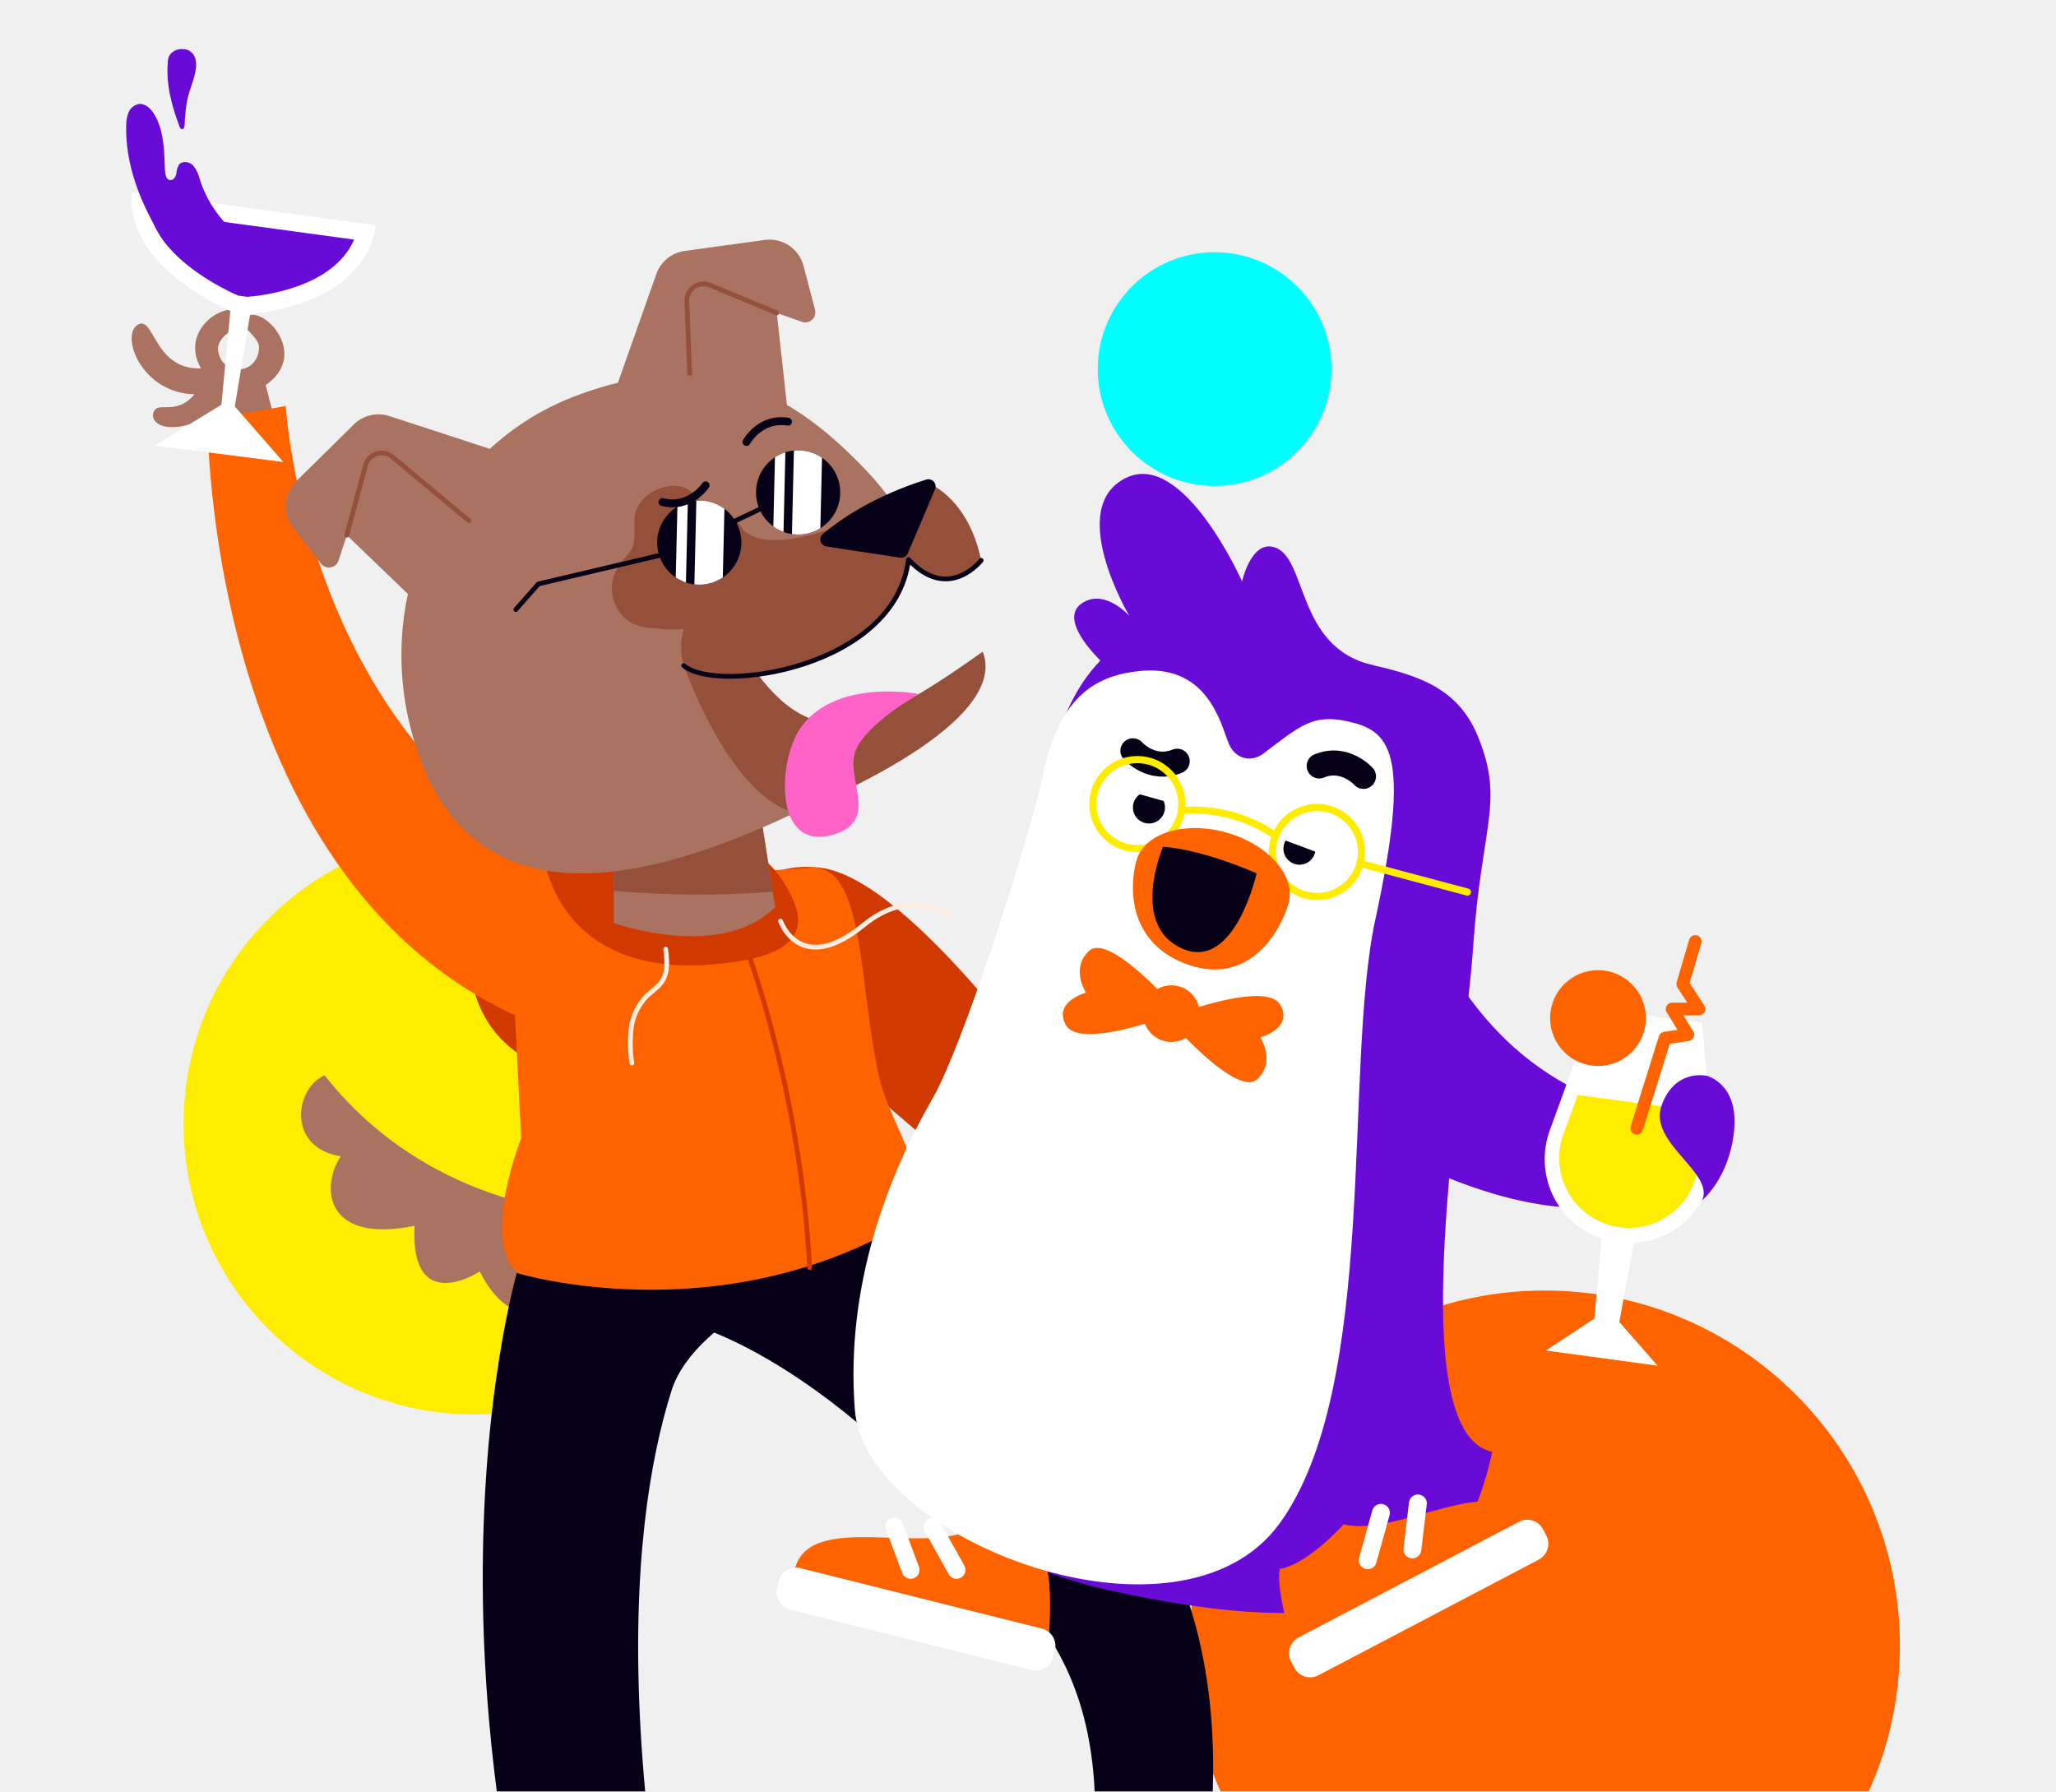
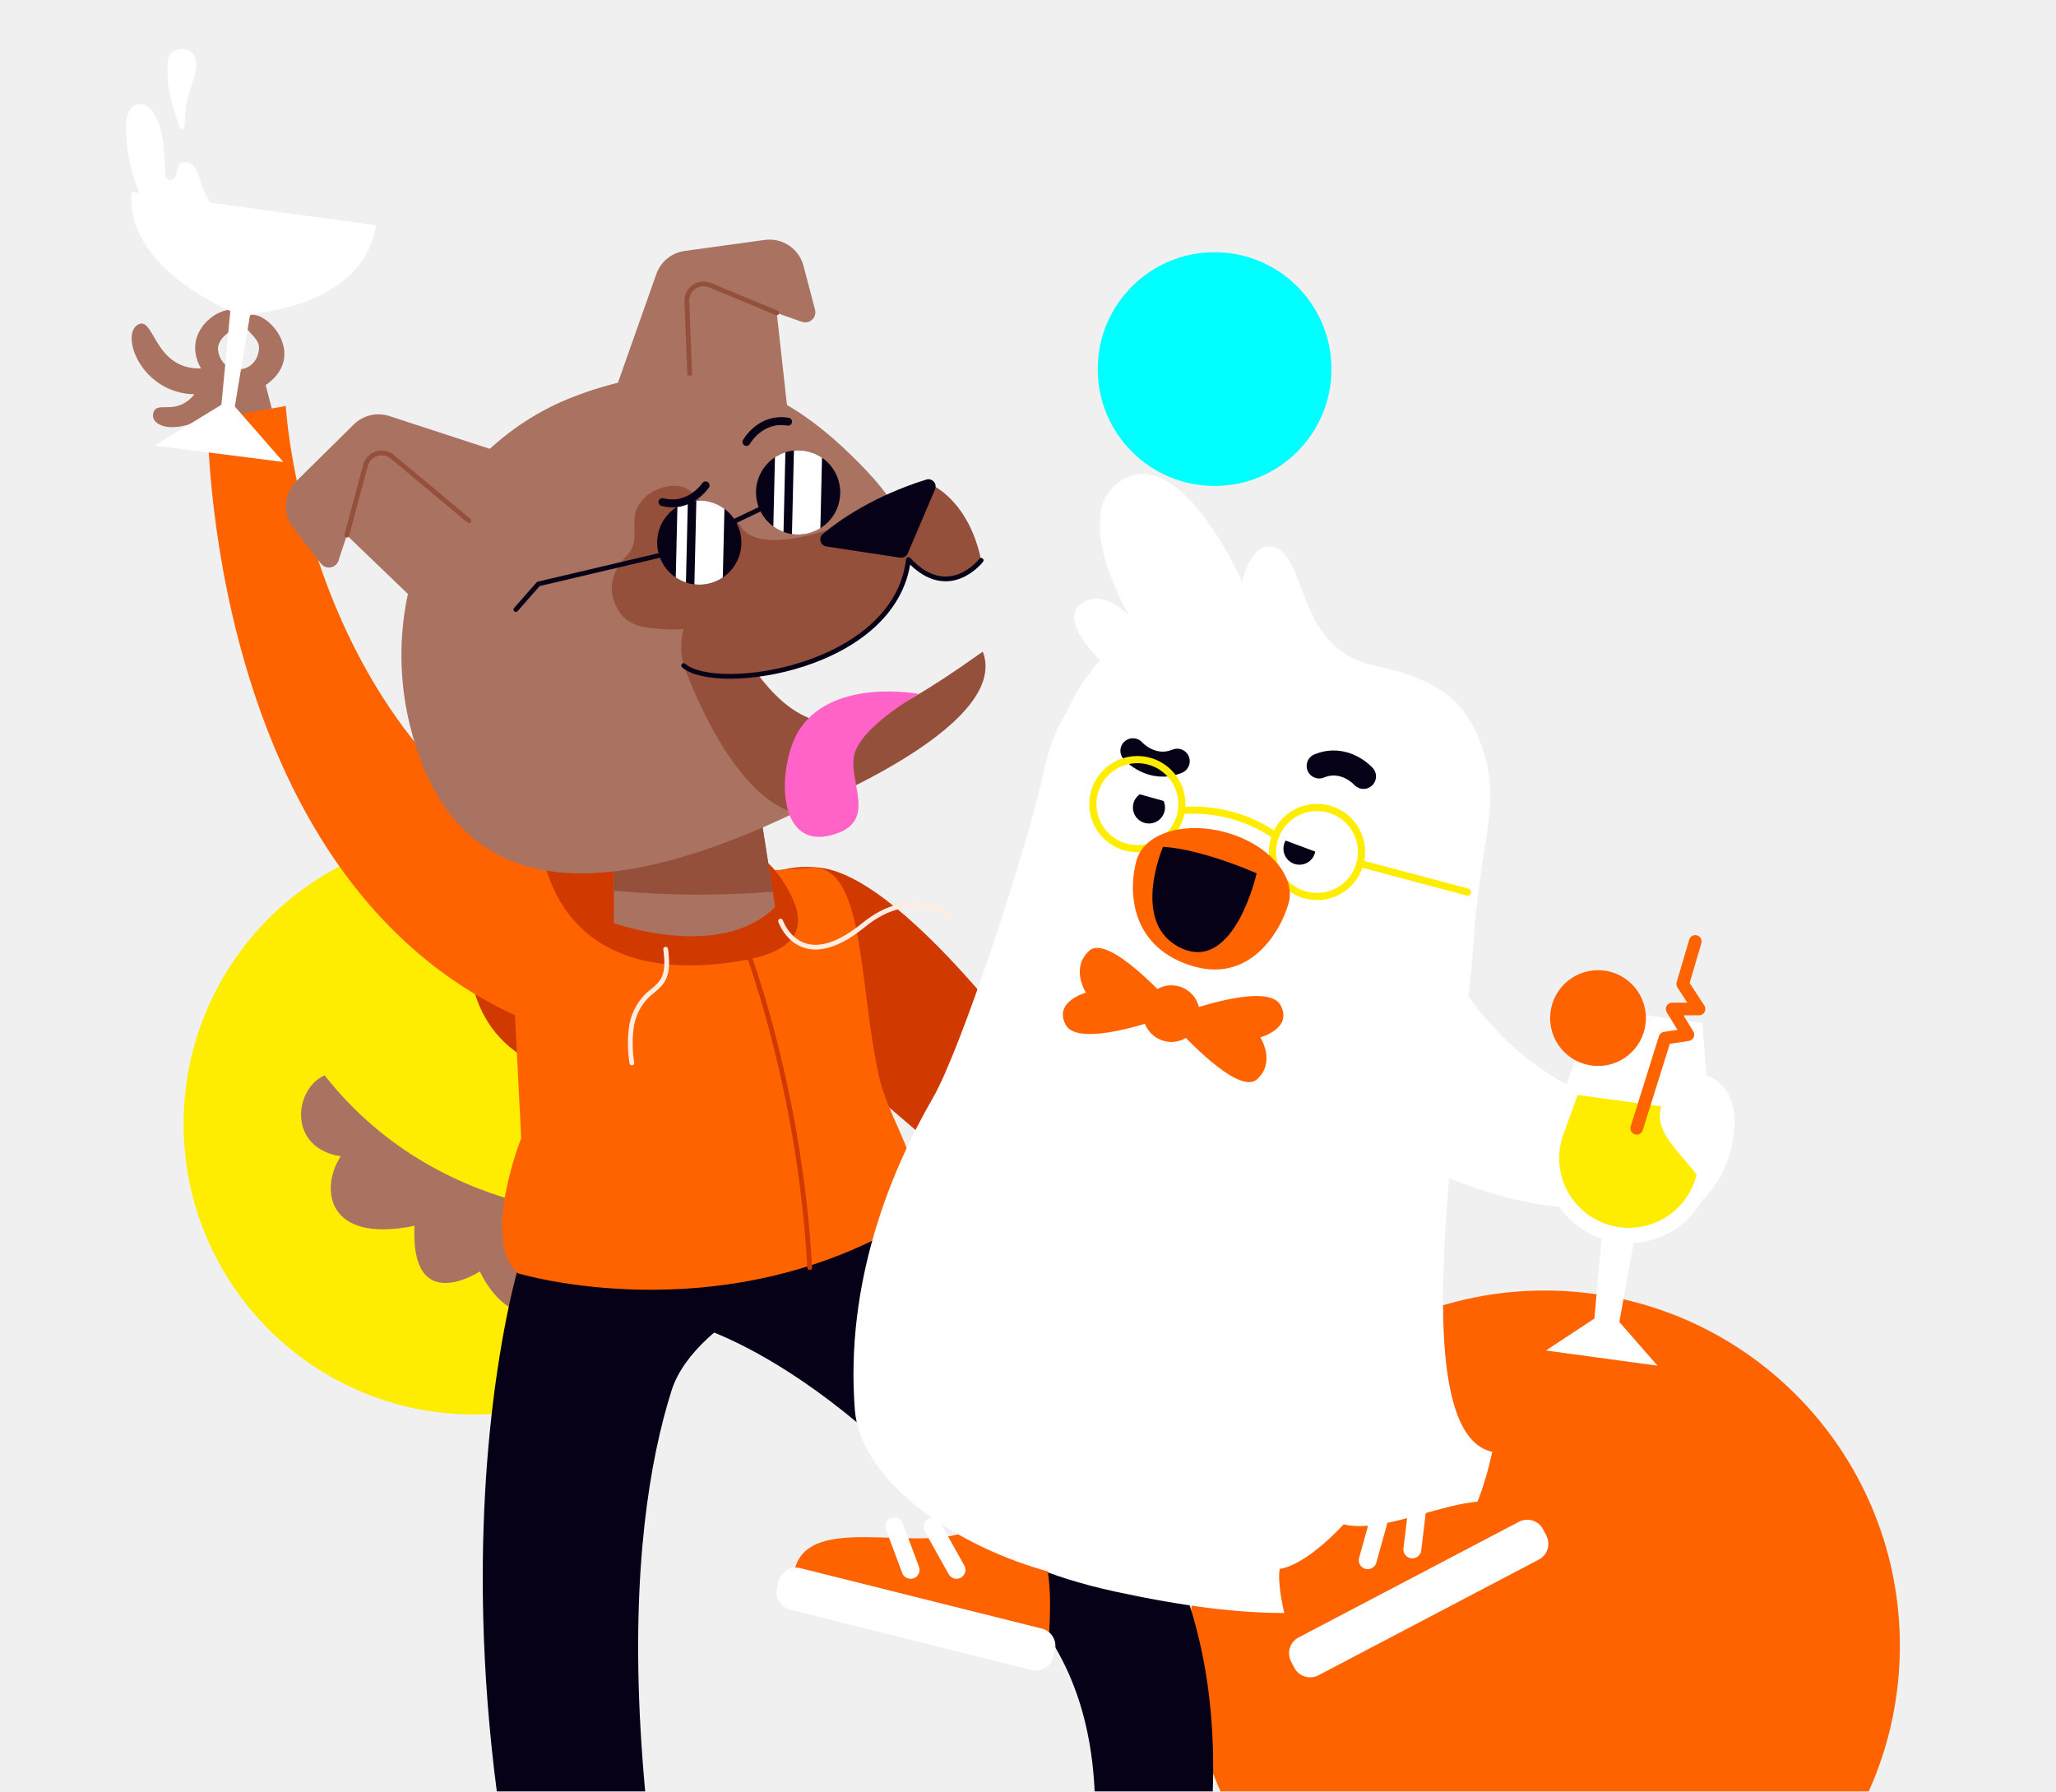
<svg xmlns="http://www.w3.org/2000/svg" width="575" height="501" viewBox="0 0 575 501">
  <defs>
    <clipPath id="a">
      <rect width="575" height="501" transform="translate(0 -0.332)" fill="#fff" />
    </clipPath>
  </defs>
  <g transform="translate(0 0.332)" clip-path="url(#a)">
    <g transform="translate(0 -785.332)">
      <circle cx="81.273" cy="81.273" r="81.273" transform="translate(51.345 1018.05)" fill="#ffed00" />
      <circle cx="32.685" cy="32.685" r="32.685" transform="translate(306.998 855.538)" fill="aqua" />
      <circle cx="99.348" cy="99.348" r="99.348" transform="translate(332.638 1145.922)" fill="#ff6300" />
      <path d="M171.342,896.21l12.213-34.564a9.827,9.827,0,0,1,7.928-6.462l22.385-3.079a9.829,9.829,0,0,1,10.846,7.241l3.222,12.268A2.827,2.827,0,0,1,224.259,875l-7.026-2.485,3.453,31.172Z" fill="#a97261" />
      <path d="M217.233,872.512l-18.669-7.762a4.681,4.681,0,0,0-6.475,4.509l1.112,27.847" fill="none" stroke="#94503b" stroke-linecap="round" stroke-linejoin="round" stroke-width="1.326" />
      <path d="M177.779,1125.1s-52.977,3.863-86.992-39.355c-8.407,3.616-10.6,20.211,4.5,22.646-5.717,8.675-4.319,24.557,20.644,19.425-1.262,25.63,18.256,12.77,18.256,12.77,13.117,26.4,36.938,2.28,36.938,2.28Z" fill="#a97261" />
      <path d="M79.835,914,74.3,892.709c13.235-9.21-2.386-23.792-5.673-18.552-1.643,2.62,3.806,4.893,3.814,7.924.01,3.414-2.358,6.46-6.37,6.239-3.795-.209-5.651-4.677-4.969-6.811,1.262-3.944,6.585-4.809,6.334-7.507-.625-6.709-18.2,1.715-11.227,14.04-13.382.374-13.011-15.212-17.78-12.159s1.177,19.073,15.955,19.391c-5.306,6.382-10.509,1.462-11.524,5.267-.99,3.709,6.718,7.342,19.888-1.935l3.643,20.7Z" fill="#a97261" />
      <path d="M229.415,1027.677c25.386,2.974,68.3,65.064,68.3,65.064l69.21-5.3,1.8,18.1-82.632,21.24L198.3,1051.549S204.028,1024.7,229.415,1027.677Z" fill="#d03900" />
      <path d="M196.782,1021.933s-53.008-23.407-61.134,1.544-6.846,48.587,13.731,58.761,47.4-15.291,47.4-15.291Z" fill="#d03900" />
      <path d="M248.505,1117.911c0,27.553-18.826,34.32-46.379,34.32s-53.4-6.767-53.4-34.32a49.889,49.889,0,1,1,99.778,0Z" fill="#070117" />
      <path d="M144.946,1139.535s-42.858,141.184,49.447,320.755l21.874-7.485c-48.864-158.054-40.653-240.228-28.48-278.838,6.8-21.585,46.1-35.352,46.1-35.352Z" fill="#070117" />
      <path d="M242.089,1121.647s35.062,13.462,79.306,87.172c34.589,57.627,11.588,132.967-6.878,183.627L288.43,1383c14.328-50.068,30.219-104.872,3.091-142.88-53.955-75.6-100.079-85.224-100.079-85.224Z" fill="#070117" />
      <path d="M144.858,1141.11s55.491,16.826,108-13.874c9.4-12.531-3.811-26.574-7.073-41.392-5.8-26.35-3.83-59.609-19.337-58.119l-64.582,4.21a18.241,18.241,0,0,0-18.8,17.966l2.693,53.449S134.357,1132.01,144.858,1141.11Z" fill="#ff6300" />
      <path d="M162.983,1029.208C85.144,994.086,79.929,898.555,79.929,898.555l-21.87,3.817s-.7,126.373,85.811,166.506C170.193,1048.433,162.983,1029.208,162.983,1029.208Z" fill="#ff6300" />
      <path d="M61.641,901.111l3.548.463L72.7,856.392l-6.707-.876Z" fill="#fff" />
      <path d="M65.339,872.347l3.662.478s32.455-1.194,36.156-24.833l-68.339-9.279C34.851,860.246,65.339,872.347,65.339,872.347Z" fill="#fff" />
-       <path d="M66.6,867.674c-3.312-1.438-21.788-10.014-24.693-23.428l57.138,7.759c-6.03,13.881-26.869,15.8-29.872,16.005Z" fill="#690bd6" />
+       <path d="M66.6,867.674c-3.312-1.438-21.788-10.014-24.693-23.428l57.138,7.759c-6.03,13.881-26.869,15.8-29.872,16.005Z" fill="#fff" />
      <path d="M43.239,909.618l36.007,4.59L65.735,898.751l-3.9-.509Z" fill="#fff" />
      <path d="M65.195,862.544" fill="none" stroke="#070117" stroke-linecap="round" stroke-linejoin="round" stroke-width="1.326" />
-       <path d="M55.908,835.28a9.565,9.565,0,0,0-1.9-4.023c-1.057-1.063-3.05-1.366-3.966-.179a6.227,6.227,0,0,0-.736,2.559c-.2.876-.844,1.832-1.735,1.734-1.034-.114-1.36-1.441-1.411-2.48-.273-5.511-.182-11.375-3.1-16.06-.918-1.476-2.382-2.894-4.115-2.754a3.815,3.815,0,0,0-2.959,2.3,9.475,9.475,0,0,0-.691,3.834c-.244,10.484,3.67,20.685,8.982,29.727,1.35,2.3,2.876,4.624,5.161,6a14.992,14.992,0,0,0,5.966,1.726,51.447,51.447,0,0,0,9,.306,10.61,10.61,0,0,0,3.528-.637,26.563,26.563,0,0,0,3.689-1.92c1.479-.928.716-.954-.807-1.818a32.732,32.732,0,0,1-14.9-18.309Z" fill="#690bd6" />
-       <path d="M46.921,802.585a5.123,5.123,0,0,1,.412-1.983,4.009,4.009,0,0,1,3.752-1.865,4.114,4.114,0,0,1,1.677.347,3.737,3.737,0,0,1,1.889,2.411,7.367,7.367,0,0,1,.064,3.133c-.438,2.732-1.643,5.282-2.272,7.976a42.913,42.913,0,0,0-.8,7.348c-.029.52-.241,1.209-.76,1.167-.37-.03-.571-.434-.7-.781C48.039,814.613,46.433,808.773,46.921,802.585Z" fill="#690bd6" />
+       <path d="M55.908,835.28a9.565,9.565,0,0,0-1.9-4.023c-1.057-1.063-3.05-1.366-3.966-.179a6.227,6.227,0,0,0-.736,2.559c-.2.876-.844,1.832-1.735,1.734-1.034-.114-1.36-1.441-1.411-2.48-.273-5.511-.182-11.375-3.1-16.06-.918-1.476-2.382-2.894-4.115-2.754a3.815,3.815,0,0,0-2.959,2.3,9.475,9.475,0,0,0-.691,3.834c-.244,10.484,3.67,20.685,8.982,29.727,1.35,2.3,2.876,4.624,5.161,6a14.992,14.992,0,0,0,5.966,1.726,51.447,51.447,0,0,0,9,.306,10.61,10.61,0,0,0,3.528-.637,26.563,26.563,0,0,0,3.689-1.92c1.479-.928.716-.954-.807-1.818a32.732,32.732,0,0,1-14.9-18.309Z" fill="#fff" />
+       <path d="M46.921,802.585a5.123,5.123,0,0,1,.412-1.983,4.009,4.009,0,0,1,3.752-1.865,4.114,4.114,0,0,1,1.677.347,3.737,3.737,0,0,1,1.889,2.411,7.367,7.367,0,0,1,.064,3.133c-.438,2.732-1.643,5.282-2.272,7.976a42.913,42.913,0,0,0-.8,7.348c-.029.52-.241,1.209-.76,1.167-.37-.03-.571-.434-.7-.781C48.039,814.613,46.433,808.773,46.921,802.585Z" fill="#fff" />
      <path d="M219.653,1032.513c-14.92-25.673-64.478-16.663-64.478-16.663l-3.77,4.711s1.512,41.867,55.214,33.272C229.119,1050.232,223.442,1039.032,219.653,1032.513Z" fill="#d03900" />
      <path d="M216.787,1038.66c-15.276,15.277-45.122,4.495-45.122,4.495V968.87l34.754,3.792Z" fill="#a97261" />
      <path d="M171.665,1034.116a260.425,260.425,0,0,0,44.45.264l-9.7-61.718-34.754-3.792Z" fill="#94503b" />
      <path d="M160.628,895.873c39.443-15.088,62.834,1.056,81.515,20.57a84.407,84.407,0,0,1,15.08,22.051l-5.564-2.573L199,972.59l29.887,32.87,25.51-16.34c-5.339,7.12-13.416,13.846-25.054,19.738-54.317,27.494-95.762,30.332-111.55-10.938S121.185,910.962,160.628,895.873Z" fill="#a97261" />
      <path d="M197.572,926.5c-1.991-1.316-3.278-3.54-5.348-4.727-2.625-1.506-5.989-1.015-8.722.284a10.293,10.293,0,0,0-5.639,5.8c-1.17,3.676.582,8.115-1.575,11.313-1.1,1.627-7.325,6.732-4.448,14.255s9.437,7.1,13.675,7.518c7.8.762,18.147-2.13,22.745-8.86,3.335-4.884,2.292-14.4-.51-19.029C204.641,927.913,202.209,929.561,197.572,926.5Z" fill="#94503b" />
      <path d="M274.856,967.25c-33.514,23.673-49.093,30.475-68.706-2.294L191.2,971.138c15.341,40.1,31.313,41.077,31.313,41.077S283.086,988.765,274.856,967.25Z" fill="#94503b" />
      <path d="M254.073,941.489c1.257,13.568-23.554,39.094-62.87,29.649-4.79-18.233,16.441-26.519,16.363-38.29,10.01,11.7,52.722-12.375,52.722-12.375s10.6,4.219,14.116,21.239C272.387,943.947,263.561,952.414,254.073,941.489Z" fill="#94503b" />
      <path d="M208.761,908.6s3.846-6.974,11.632-5.661" fill="none" stroke="#070117" stroke-linecap="round" stroke-miterlimit="10" stroke-width="2.211" />
      <circle cx="4.56" cy="4.56" r="4.56" transform="translate(189.649 936.314)" fill="#070117" />
      <circle cx="4.56" cy="4.56" r="4.56" transform="translate(214.749 922.759)" fill="#070117" />
      <path d="M231.127,937.829l20.6,3.139a2.007,2.007,0,0,0,2.149-1.2l7.633-17.937a2.015,2.015,0,0,0-2.45-2.708c-14.8,4.617-24.361,11.373-28.924,15.183A2,2,0,0,0,231.127,937.829Z" fill="#070117" />
      <path d="M274.4,941.712s-9.08,11.841-20.331-.223c-3.69,30.521-53.784,37.6-62.87,29.649" fill="none" stroke="#070117" stroke-linecap="round" stroke-linejoin="round" stroke-width="1.326" />
      <path d="M218.3,1042.595s5.381,15.672,23.234,1.109c13.511-11.021,24.082-2.558,24.082-2.558" fill="none" stroke="#ffede2" stroke-linecap="round" stroke-linejoin="round" stroke-width="1.326" />
      <path d="M186.168,1050.462c.376,3.041.69,6.372-.978,8.942-1.125,1.733-2.981,2.83-4.451,4.279a15.662,15.662,0,0,0-4.185,8.763,34.316,34.316,0,0,0,.164,9.84" fill="none" stroke="#ffede2" stroke-linecap="round" stroke-linejoin="round" stroke-width="1.326" />
      <path d="M208.6,1049.9s15.1,38.793,17.849,89.634" fill="none" stroke="#d03900" stroke-linecap="round" stroke-linejoin="round" stroke-width="1.326" />
      <path d="M207.613,1408.416s-25.561,1.5-36.714,12.752c0,0,14.38,23.425,19.507,41.221s-22.063,10.342-22.063,28.044h26.389c7.957,0,32.264-18.052,32.264-18.052a49.291,49.291,0,0,0-8.262-17.405Z" fill="#ffed00" />
      <path d="M293.95,1341.521s25.582-1.081,37.81,9c0,0-11.951,24.752-15.263,42.973s22.992,8.071,24.772,25.683c0,0-34.07,9.045-60.171-12.062,0-10.195,6.47-18.148,6.47-18.148Z" fill="#ffed00" />
      <path d="M213.981,1474.019s-13.841,9.241-17.644,10.826-26.584-.456-26.584-.456" fill="none" stroke="#070117" stroke-linecap="round" stroke-linejoin="round" stroke-width="1.326" />
      <path d="M341.269,1412.25s-25.5,9.813-51.481-7.794" fill="none" stroke="#070117" stroke-linecap="round" stroke-linejoin="round" stroke-width="1.326" />
      <path d="M257,979.083s-23.428-4.548-33.146,9.541c-6.382,9.253-7.429,34.042,8.527,29.975,14.255-3.635,3.79-15.858,6.888-23.623S257,979.083,257,979.083Z" fill="#ff63c7" />
      <path d="M143.744,912.741,108.9,901.362a9.83,9.83,0,0,0-9.955,2.349L82.859,919.583a9.829,9.829,0,0,0-.868,13.012l7.764,10.03a2.827,2.827,0,0,0,4.923-.853l2.312-7.085L119.6,956.42Z" fill="#a97261" />
      <path d="M96.99,934.687l5.221-19.533a4.682,4.682,0,0,1,7.521-2.386l21.4,17.85" fill="none" stroke="#94503b" stroke-linecap="round" stroke-linejoin="round" stroke-width="1.326" />
      <circle cx="11.781" cy="11.781" r="11.781" transform="translate(183.785 924.958)" fill="#070117" />
      <path d="M215.758,925.848l-12.69,6.052-14.975,7.567-37.519,8.842-6.307,7.158" fill="none" stroke="#070117" stroke-linecap="round" stroke-linejoin="round" stroke-width="1.326" />
      <circle cx="11.781" cy="11.781" r="11.781" transform="translate(211.429 910.935)" fill="#070117" />
      <path d="M194.748,924.993a11.788,11.788,0,0,1,7.851,2.3l-.45,19.2a11.6,11.6,0,0,1-7.95,1.936Z" fill="#fff" />
      <path d="M189.452,926.67a11.872,11.872,0,0,1,2.073-1c.278-.1.559-.179.839-.258l-.527,22.493a11.834,11.834,0,0,1-2.849-1.408Z" fill="#fff" />
      <path d="M222.033,911.005a11.782,11.782,0,0,1,7.858,2.018l-.462,19.7a11.8,11.8,0,0,1-7.943,1.65Z" fill="#fff" />
      <path d="M216.732,912.887a11.779,11.779,0,0,1,2.438-1.238c.158-.058.318-.1.477-.147l-.522,22.257a11.867,11.867,0,0,1-2.846-1.516Z" fill="#fff" />
      <path d="M197.335,920.747s-4.414,6.629-12.063,4.671" fill="none" stroke="#070117" stroke-linecap="round" stroke-miterlimit="10" stroke-width="2.211" />
-       <path d="M286.968,1022.494c6.416-20.253,7.825-40.492,22.034-54,13.642-12.965,38.013-5.386,59.777-.656s37.62,5.893,44.65,23.35c7.322,18.185.9,24.491-1.424,58.477-2.572,37.581-20.489,135.762,5.338,141.375-8.057,37.071-30.382,55.4-105.56,39.06s-69.442-66.739-52.007-121.775Z" fill="#690bd6" />
+       <path d="M286.968,1022.494c6.416-20.253,7.825-40.492,22.034-54,13.642-12.965,38.013-5.386,59.777-.656s37.62,5.893,44.65,23.35c7.322,18.185.9,24.491-1.424,58.477-2.572,37.581-20.489,135.762,5.338,141.375-8.057,37.071-30.382,55.4-105.56,39.06s-69.442-66.739-52.007-121.775Z" fill="#fff" />
      <path d="M291.966,1220.579s2.748,4.68,1.267,23.568l-71.347-17.86c1.553-19.809,35.224-6.052,49.8-13.574C285.7,1221.858,291.966,1220.579,291.966,1220.579Z" fill="#ff6300" />
      <line x1="6.719" y1="12.011" transform="translate(260.786 1212.03)" fill="none" stroke="#fff" stroke-linecap="round" stroke-linejoin="round" stroke-width="5" />
      <line x1="4.542" y1="12.133" transform="translate(250.123 1211.915)" fill="none" stroke="#fff" stroke-linecap="round" stroke-linejoin="round" stroke-width="5" />
      <rect width="79.59" height="11.947" rx="4.994" transform="translate(293.332 1253.273) rotate(-165.946)" fill="#fff" />
      <path d="M357.922,1223.757s-1.567,5.2,4.329,23.2l65.119-34.189c-6.183-18.883-35.658,2.43-51.6-1.441C364.31,1223.522,357.922,1223.757,357.922,1223.757Z" fill="#ff6300" />
      <line y1="13.257" x2="3.695" transform="translate(382.509 1208.094)" fill="none" stroke="#fff" stroke-linecap="round" stroke-linejoin="round" stroke-width="5" />
      <line y1="12.862" x2="1.551" transform="translate(394.989 1205.466)" fill="none" stroke="#fff" stroke-linecap="round" stroke-linejoin="round" stroke-width="5" />
      <rect width="79.59" height="11.947" rx="4.994" transform="translate(358.754 1245.272) rotate(-27.7)" fill="#fff" />
-       <path d="M406.015,1056.788c26.182,42.049,56.782,34.08,60.028,50.468s-33.736,28.537-94.639-10.539Z" fill="#690bd6" />
-       <path d="M384.248,971.089c-22.178-4.82-18.384-30.683-28.177-33.128-6.247-1.559-8.7,9.646-8.7,9.646s-16.246-36.524-32.239-29.059c-17.454,8.146.713,38.71.713,38.71s-6.579-7.481-12.823-3.822c-10.376,6.082,13.627,24.243,13.627,24.243Z" fill="#690bd6" />
+       <path d="M406.015,1056.788c26.182,42.049,56.782,34.08,60.028,50.468s-33.736,28.537-94.639-10.539Z" fill="#fff" />
+       <path d="M384.248,971.089c-22.178-4.82-18.384-30.683-28.177-33.128-6.247-1.559-8.7,9.646-8.7,9.646s-16.246-36.524-32.239-29.059c-17.454,8.146.713,38.71.713,38.71s-6.579-7.481-12.823-3.822c-10.376,6.082,13.627,24.243,13.627,24.243Z" fill="#fff" />
      <path d="M260.928,1092.007c7.94-13.737,26.316-69.734,31.051-91.522s15.594-26.657,26.66-27.81c18.839-1.963,22.6,14.119,24.935,20.112,1.7,4.351,6.173,5.675,9.795,2.936,10.068-7.613,13.689-11.116,23.384-9.009,11.844,2.574,18.2,8,7.889,55.434-9.025,41.525,1.154,130.505-26.8,168.948s-115.909,4.657-118.763-31.748C236.277,1143.55,249.138,1112.406,260.928,1092.007Z" fill="#fff" />
      <path d="M381.324,1002.134s-5.2-5.863-12.391-2.918" fill="none" stroke="#070117" stroke-linecap="round" stroke-miterlimit="10" stroke-width="7" />
      <circle cx="4.487" cy="4.487" r="4.487" transform="translate(358.935 1017.859)" fill="#070117" />
      <circle cx="4.487" cy="4.487" r="4.487" transform="translate(316.84 1006.334)" fill="#070117" />
      <path d="M371.4,1024.5l-12.47-4.645-30.417-9.987-16.06-4.487,20.576-5.612s30.228,14.263,30.389,14.148S371.4,1024.5,371.4,1024.5Z" fill="#fff" />
      <path d="M316.839,994.969s5.2,5.863,12.392,2.917" fill="none" stroke="#070117" stroke-linecap="round" stroke-miterlimit="10" stroke-width="7" />
      <circle cx="7.918" cy="7.918" r="7.918" transform="translate(319.677 1060.562)" fill="#ff6300" />
      <path d="M326.7,1064.768s-16.785-18.735-22.1-13.853-.891,11.707-.891,11.707-9.192,2.473-5.647,9.009,25.91-1.54,25.91-1.54Z" fill="#ff6300" />
      <path d="M329.483,1072.973s16.785,18.736,22.1,13.854.89-11.708.89-11.708,9.193-2.473,5.648-9.008-25.91,1.54-25.91,1.54Z" fill="#ff6300" />
      <circle cx="12.453" cy="12.453" r="12.453" transform="translate(355.878 1010.824)" fill="none" stroke="#ffed00" stroke-linecap="round" stroke-linejoin="round" stroke-width="2" />
      <circle cx="12.453" cy="12.453" r="12.453" transform="translate(305.633 997.436)" fill="none" stroke="#ffed00" stroke-linecap="round" stroke-linejoin="round" stroke-width="2" />
      <path d="M330.407,1011.7a40.731,40.731,0,0,1,26.335,7.017" fill="none" stroke="#ffed00" stroke-linecap="round" stroke-linejoin="round" stroke-width="2" />
      <line x2="30.032" y2="8.002" transform="translate(380.365 1026.484)" fill="none" stroke="#ffed00" stroke-linecap="round" stroke-linejoin="round" stroke-width="2" />
      <path d="M317.854,1025.614c-2.161,7.618-2.322,23.5,14.689,29.262s25.665-9.589,27.825-17.208-5.606-16.493-17.346-19.822S320.014,1017.995,317.854,1025.614Z" fill="#ff6300" />
      <path d="M351.444,1029.246s-14.941-6.706-26.183-7.424c0,0-9.435,21.859,5.3,28.437S351.444,1029.246,351.444,1029.246Z" fill="#070117" />
      <path d="M478.95,1107.324l-2.874-36.238-30.221-4.106-12.436,34.159a23.516,23.516,0,0,0,14.5,30.3l-2.025,22.331-13.555,8.93,31.223,4.241-10.682-12.222,4.005-22.062A23.517,23.517,0,0,0,478.95,1107.324Z" fill="#fff" />
      <circle cx="13.395" cy="13.395" r="13.395" transform="translate(433.522 1056.335)" fill="#ff6300" />
      <path d="M474.054,1095.692l-32.814-4.457-4.006,11a19.491,19.491,0,0,0,15.692,25.982h0a19.491,19.491,0,0,0,22.054-20.855Z" fill="#ffed00" />
      <path d="M457.743,1100.551l7.893-25.218,6.408-.965-4.4-7.182,7.516-.01-4.551-6.976,3.506-11.9" fill="none" stroke="#ff6300" stroke-linecap="round" stroke-linejoin="round" stroke-width="3.544" />
-       <path d="M477.248,1085.857s-8.892-2.05-12.575,8.376,14.983,18.777,11.334,26.473c0,0,7.62-6.151,8.96-19.465S477.248,1085.857,477.248,1085.857Z" fill="#690bd6" />
+       <path d="M477.248,1085.857s-8.892-2.05-12.575,8.376,14.983,18.777,11.334,26.473c0,0,7.62-6.151,8.96-19.465S477.248,1085.857,477.248,1085.857Z" fill="#fff" />
    </g>
  </g>
</svg>
